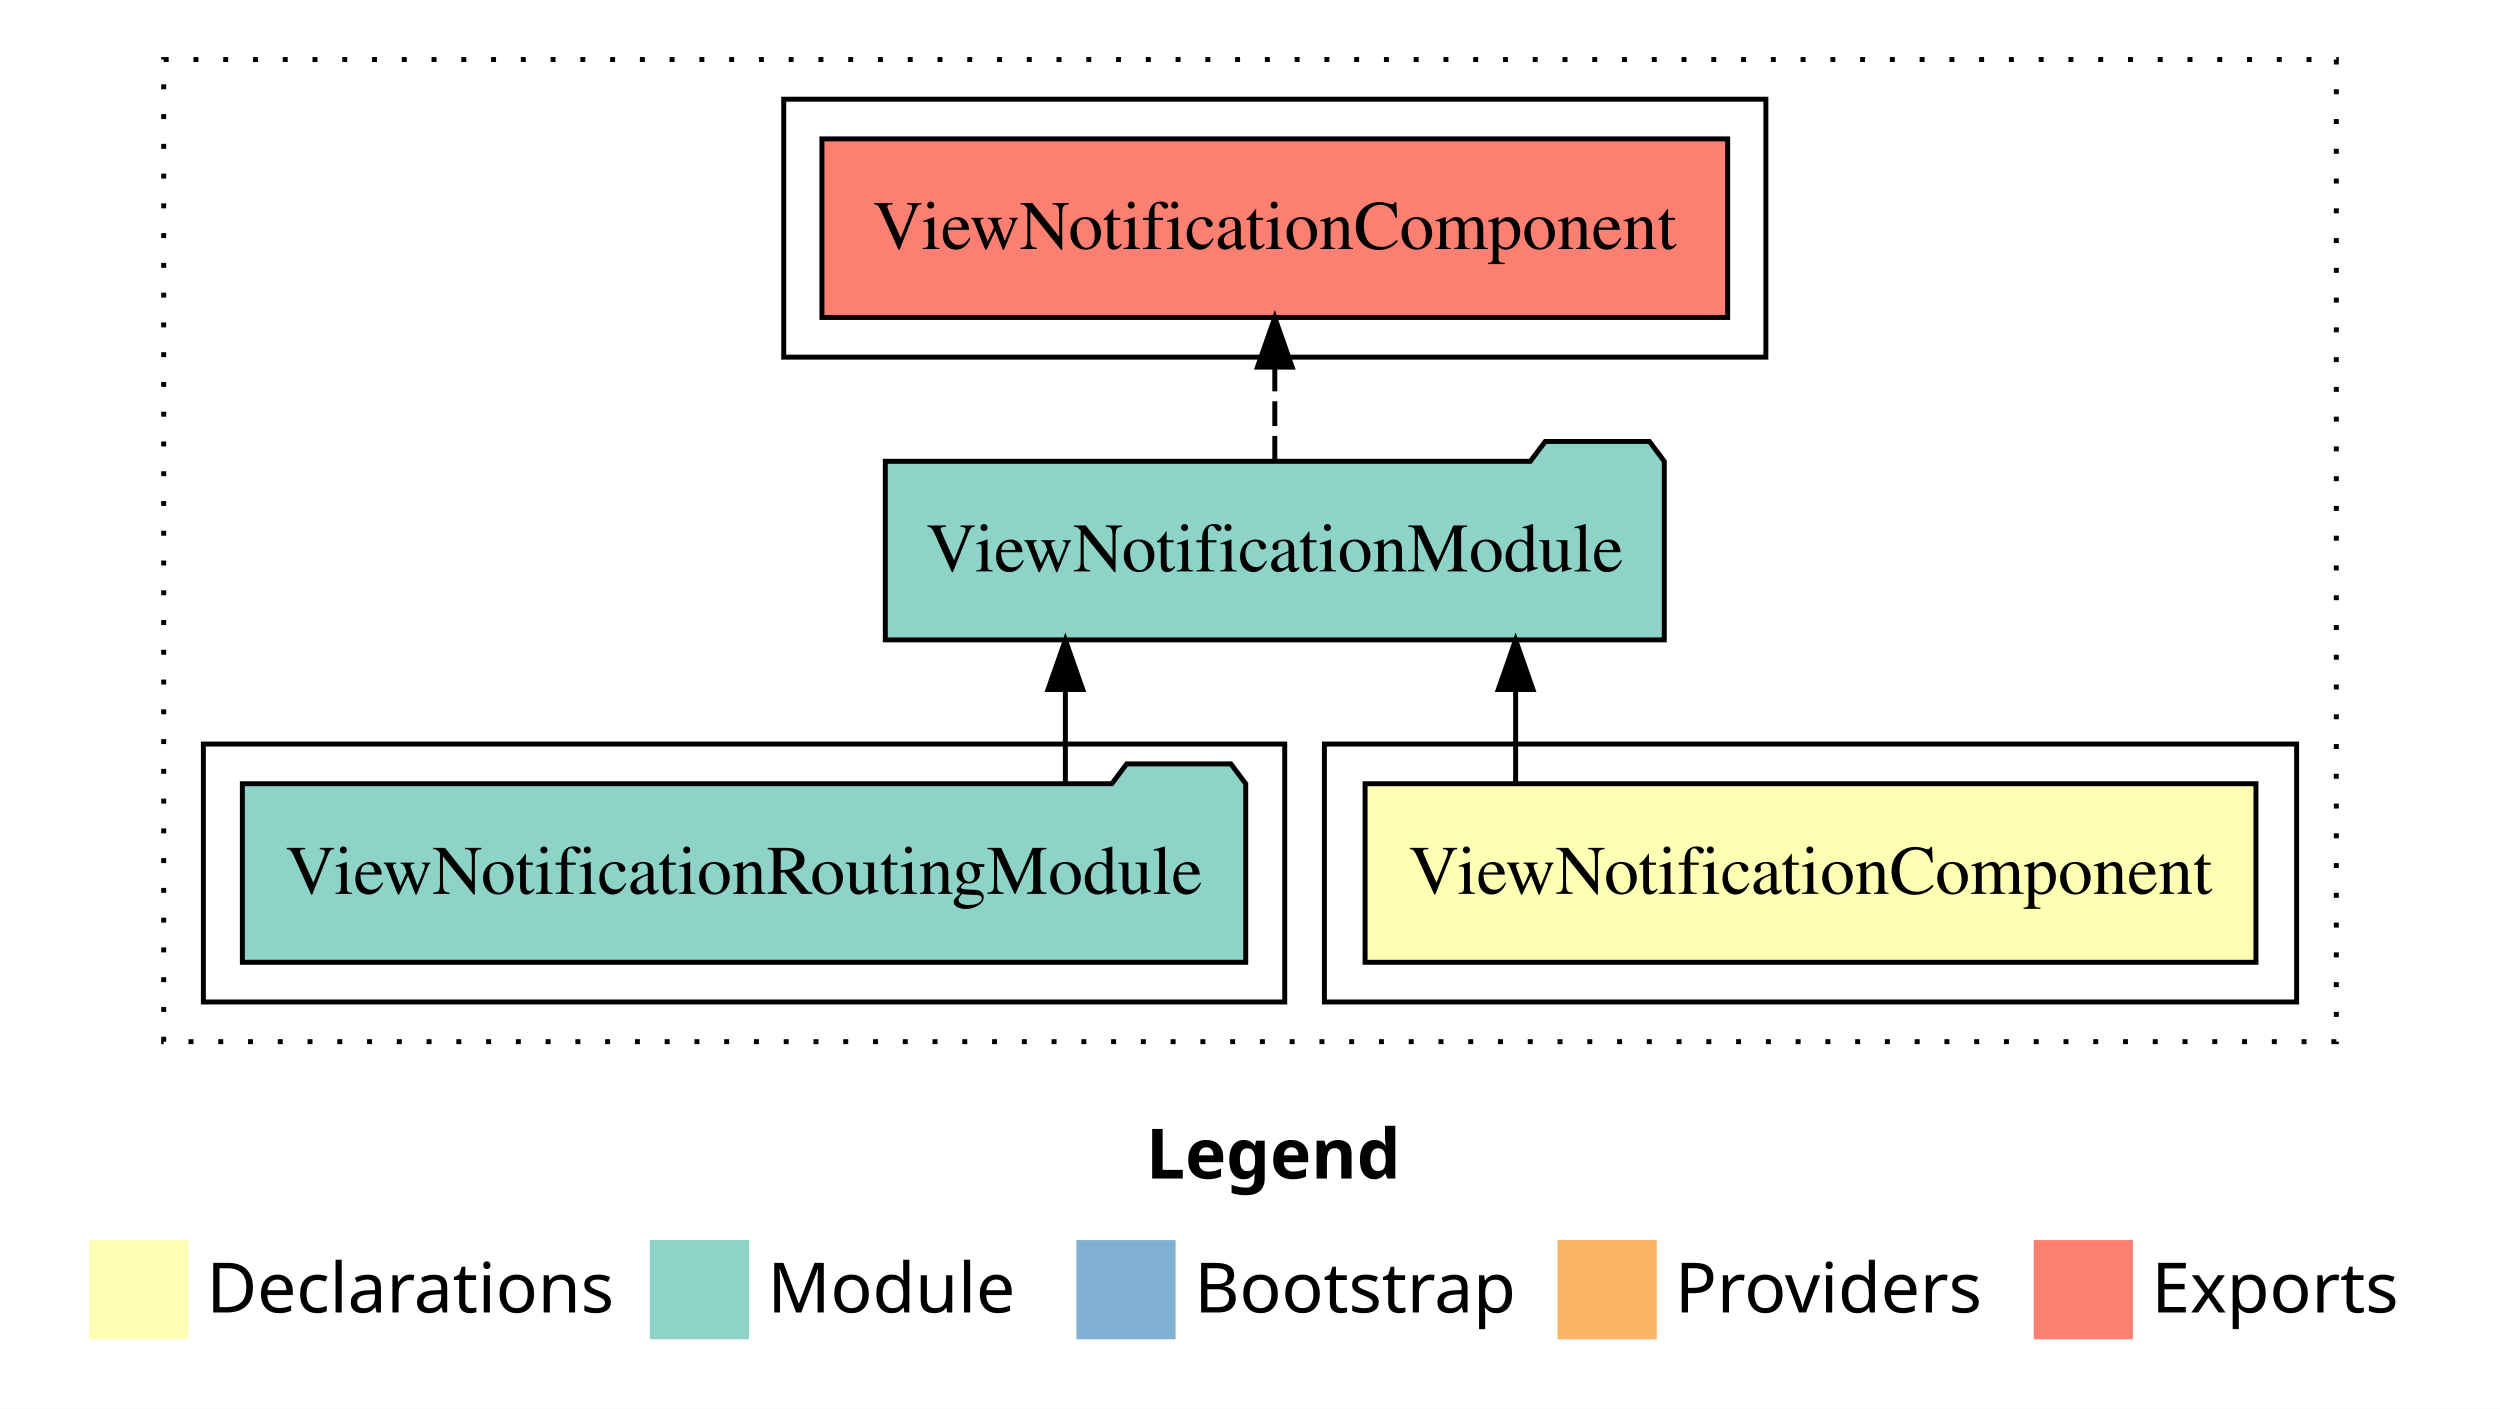
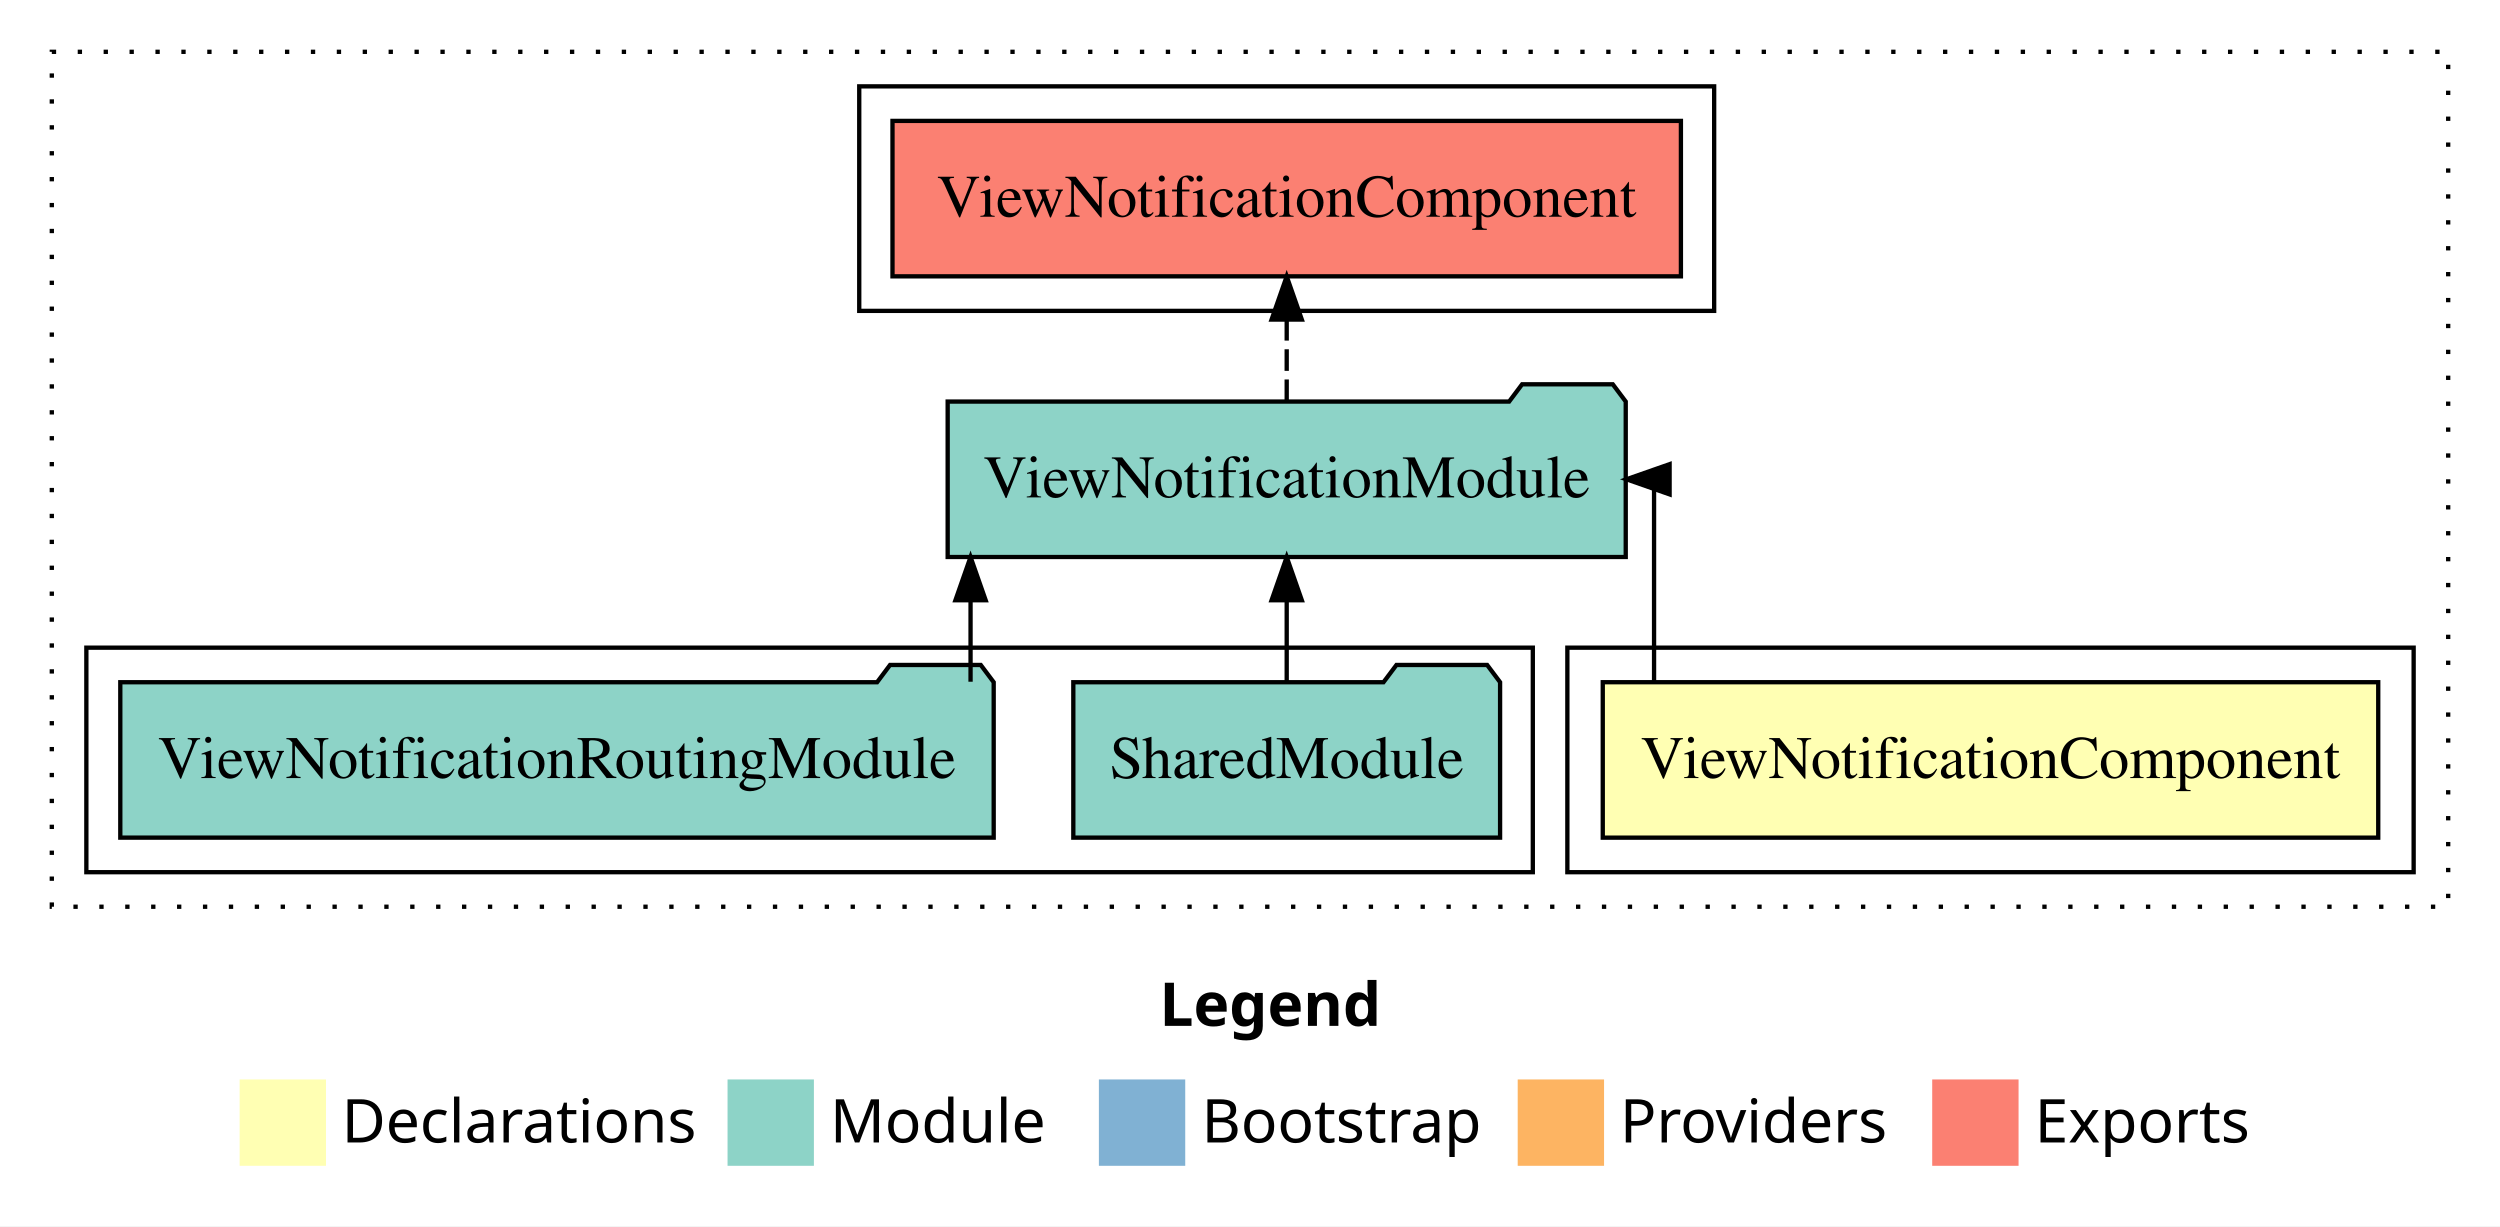
- <svg xmlns="http://www.w3.org/2000/svg" width="504pt" height="284pt" viewBox="0.00 0.00 504.00 284.00">
+ <svg xmlns="http://www.w3.org/2000/svg" width="579pt" height="284pt" viewBox="0.00 0.00 579.00 284.00">
  <g id="graph0" class="graph" transform="scale(1 1) rotate(0) translate(4 280)">
-     <polygon fill="white" stroke="transparent" points="-4,4 -4,-280 500,-280 500,4 -4,4" />
-     <text text-anchor="start" x="227.01" y="-42.4" font-family="Times-12" font-weight="bold" font-size="14.00">Legend</text>
-     <polygon fill="#ffffb3" stroke="transparent" points="14,-10 14,-30 34,-30 34,-10 14,-10" />
-     <text text-anchor="start" x="37.63" y="-15.4" font-family="Times-12" font-size="14.00">  Declarations</text>
-     <polygon fill="#8dd3c7" stroke="transparent" points="127,-10 127,-30 147,-30 147,-10 127,-10" />
-     <text text-anchor="start" x="150.73" y="-15.4" font-family="Times-12" font-size="14.00">  Module</text>
-     <polygon fill="#80b1d3" stroke="transparent" points="213,-10 213,-30 233,-30 233,-10 213,-10" />
-     <text text-anchor="start" x="236.78" y="-15.4" font-family="Times-12" font-size="14.00">  Bootstrap</text>
-     <polygon fill="#fdb462" stroke="transparent" points="310,-10 310,-30 330,-30 330,-10 310,-10" />
-     <text text-anchor="start" x="333.67" y="-15.4" font-family="Times-12" font-size="14.00">  Providers</text>
-     <polygon fill="#fb8072" stroke="transparent" points="406,-10 406,-30 426,-30 426,-10 406,-10" />
-     <text text-anchor="start" x="429.73" y="-15.4" font-family="Times-12" font-size="14.00">  Exports</text>
+     <polygon fill="white" stroke="transparent" points="-4,4 -4,-280 575,-280 575,4 -4,4" />
+     <text text-anchor="start" x="264.51" y="-42.4" font-family="Times-12" font-weight="bold" font-size="14.00">Legend</text>
+     <polygon fill="#ffffb3" stroke="transparent" points="51.5,-10 51.5,-30 71.5,-30 71.5,-10 51.5,-10" />
+     <text text-anchor="start" x="75.13" y="-15.4" font-family="Times-12" font-size="14.00">  Declarations</text>
+     <polygon fill="#8dd3c7" stroke="transparent" points="164.5,-10 164.5,-30 184.5,-30 184.5,-10 164.5,-10" />
+     <text text-anchor="start" x="188.23" y="-15.4" font-family="Times-12" font-size="14.00">  Module</text>
+     <polygon fill="#80b1d3" stroke="transparent" points="250.5,-10 250.5,-30 270.5,-30 270.5,-10 250.5,-10" />
+     <text text-anchor="start" x="274.28" y="-15.4" font-family="Times-12" font-size="14.00">  Bootstrap</text>
+     <polygon fill="#fdb462" stroke="transparent" points="347.5,-10 347.5,-30 367.5,-30 367.5,-10 347.5,-10" />
+     <text text-anchor="start" x="371.17" y="-15.4" font-family="Times-12" font-size="14.00">  Providers</text>
+     <polygon fill="#fb8072" stroke="transparent" points="443.5,-10 443.5,-30 463.5,-30 463.5,-10 443.5,-10" />
+     <text text-anchor="start" x="467.23" y="-15.4" font-family="Times-12" font-size="14.00">  Exports</text>
    <g id="clust1" class="cluster">
-       <polygon fill="none" stroke="black" stroke-dasharray="1,5" points="29,-70 29,-268 467,-268 467,-70 29,-70" />
+       <polygon fill="none" stroke="black" stroke-dasharray="1,5" points="8,-70 8,-268 563,-268 563,-70 8,-70" />
+     </g>
+     <g id="clust5" class="cluster">
+       <polygon fill="none" stroke="black" points="195,-208 195,-260 393,-260 393,-208 195,-208" />
    </g>
    <g id="clust2" class="cluster">
-       <polygon fill="none" stroke="black" points="263,-78 263,-130 459,-130 459,-78 263,-78" />
+       <polygon fill="none" stroke="black" points="359,-78 359,-130 555,-130 555,-78 359,-78" />
    </g>
    <g id="clust4" class="cluster">
-       <polygon fill="none" stroke="black" points="37,-78 37,-130 255,-130 255,-78 37,-78" />
-     </g>
-     <g id="clust5" class="cluster">
-       <polygon fill="none" stroke="black" points="154,-208 154,-260 352,-260 352,-208 154,-208" />
+       <polygon fill="none" stroke="black" points="16,-78 16,-130 351,-130 351,-78 16,-78" />
    </g>
    <g id="node1" class="node">
-       <polygon fill="#ffffb3" stroke="black" points="450.8,-122 271.2,-122 271.2,-86 450.8,-86 450.8,-122" />
-       <text text-anchor="middle" x="361" y="-99.8" font-family="Times,serif" font-size="14.00">ViewNotificationComponent</text>
+       <polygon fill="#ffffb3" stroke="black" points="546.8,-122 367.2,-122 367.2,-86 546.8,-86 546.8,-122" />
+       <text text-anchor="middle" x="457" y="-99.8" font-family="Times,serif" font-size="14.00">ViewNotificationComponent</text>
    </g>
    <g id="node2" class="node">
-       <polygon fill="#8dd3c7" stroke="black" points="331.52,-187 328.52,-191 307.52,-191 304.52,-187 174.48,-187 174.48,-151 331.52,-151 331.52,-187" />
-       <text text-anchor="middle" x="253" y="-164.8" font-family="Times,serif" font-size="14.00">ViewNotificationModule</text>
+       <polygon fill="#8dd3c7" stroke="black" points="372.52,-187 369.52,-191 348.52,-191 345.52,-187 215.48,-187 215.48,-151 372.52,-151 372.52,-187" />
+       <text text-anchor="middle" x="294" y="-164.8" font-family="Times,serif" font-size="14.00">ViewNotificationModule</text>
    </g>
    <g id="edge1" class="edge">
-       <path fill="none" stroke="black" d="M301.55,-122.11C301.55,-122.11 301.55,-140.99 301.55,-140.99" />
-       <polygon fill="black" stroke="black" points="298.05,-140.99 301.55,-150.99 305.05,-140.99 298.05,-140.99" />
+       <path fill="none" stroke="black" d="M379.08,-122.11C379.08,-141.34 379.08,-169 379.08,-169 379.08,-169 378.44,-169 378.44,-169" />
+       <polygon fill="black" stroke="black" points="382.68,-165.5 372.68,-169 382.68,-172.5 382.68,-165.5" />
+     </g>
+     <g id="node5" class="node">
+       <polygon fill="#fb8072" stroke="black" points="385.3,-252 202.7,-252 202.7,-216 385.3,-216 385.3,-252" />
+       <text text-anchor="middle" x="294" y="-229.8" font-family="Times,serif" font-size="14.00">ViewNotificationComponent </text>
+     </g>
+     <g id="edge4" class="edge">
+       <path fill="none" stroke="black" stroke-dasharray="5,2" d="M294,-187.11C294,-187.11 294,-205.99 294,-205.99" />
+       <polygon fill="black" stroke="black" points="290.5,-205.99 294,-215.99 297.5,-205.99 290.5,-205.99" />
+     </g>
+     <g id="node3" class="node">
+       <polygon fill="#8dd3c7" stroke="black" points="343.42,-122 340.42,-126 319.42,-126 316.42,-122 244.58,-122 244.58,-86 343.42,-86 343.42,-122" />
+       <text text-anchor="middle" x="294" y="-99.8" font-family="Times,serif" font-size="14.00">SharedModule</text>
+     </g>
+     <g id="edge2" class="edge">
+       <path fill="none" stroke="black" d="M294,-122.11C294,-122.11 294,-140.99 294,-140.99" />
+       <polygon fill="black" stroke="black" points="290.5,-140.99 294,-150.99 297.5,-140.99 290.5,-140.99" />
    </g>
    <g id="node4" class="node">
-       <polygon fill="#fb8072" stroke="black" points="344.3,-252 161.7,-252 161.7,-216 344.3,-216 344.3,-252" />
-       <text text-anchor="middle" x="253" y="-229.8" font-family="Times,serif" font-size="14.00">ViewNotificationComponent </text>
+       <polygon fill="#8dd3c7" stroke="black" points="226.14,-122 223.14,-126 202.14,-126 199.14,-122 23.86,-122 23.86,-86 226.14,-86 226.14,-122" />
+       <text text-anchor="middle" x="125" y="-99.8" font-family="Times,serif" font-size="14.00">ViewNotificationRoutingModule</text>
    </g>
    <g id="edge3" class="edge">
-       <path fill="none" stroke="black" stroke-dasharray="5,2" d="M253,-187.11C253,-187.11 253,-205.99 253,-205.99" />
-       <polygon fill="black" stroke="black" points="249.5,-205.99 253,-215.99 256.5,-205.99 249.5,-205.99" />
-     </g>
-     <g id="node3" class="node">
-       <polygon fill="#8dd3c7" stroke="black" points="247.14,-122 244.14,-126 223.14,-126 220.14,-122 44.86,-122 44.86,-86 247.14,-86 247.14,-122" />
-       <text text-anchor="middle" x="146" y="-99.8" font-family="Times,serif" font-size="14.00">ViewNotificationRoutingModule</text>
-     </g>
-     <g id="edge2" class="edge">
-       <path fill="none" stroke="black" d="M210.78,-122.11C210.78,-122.11 210.78,-140.99 210.78,-140.99" />
-       <polygon fill="black" stroke="black" points="207.28,-140.99 210.78,-150.99 214.28,-140.99 207.28,-140.99" />
+       <path fill="none" stroke="black" d="M220.78,-122.11C220.78,-122.11 220.78,-140.99 220.78,-140.99" />
+       <polygon fill="black" stroke="black" points="217.28,-140.99 220.78,-150.99 224.28,-140.99 217.28,-140.99" />
    </g>
  </g>
</svg>
